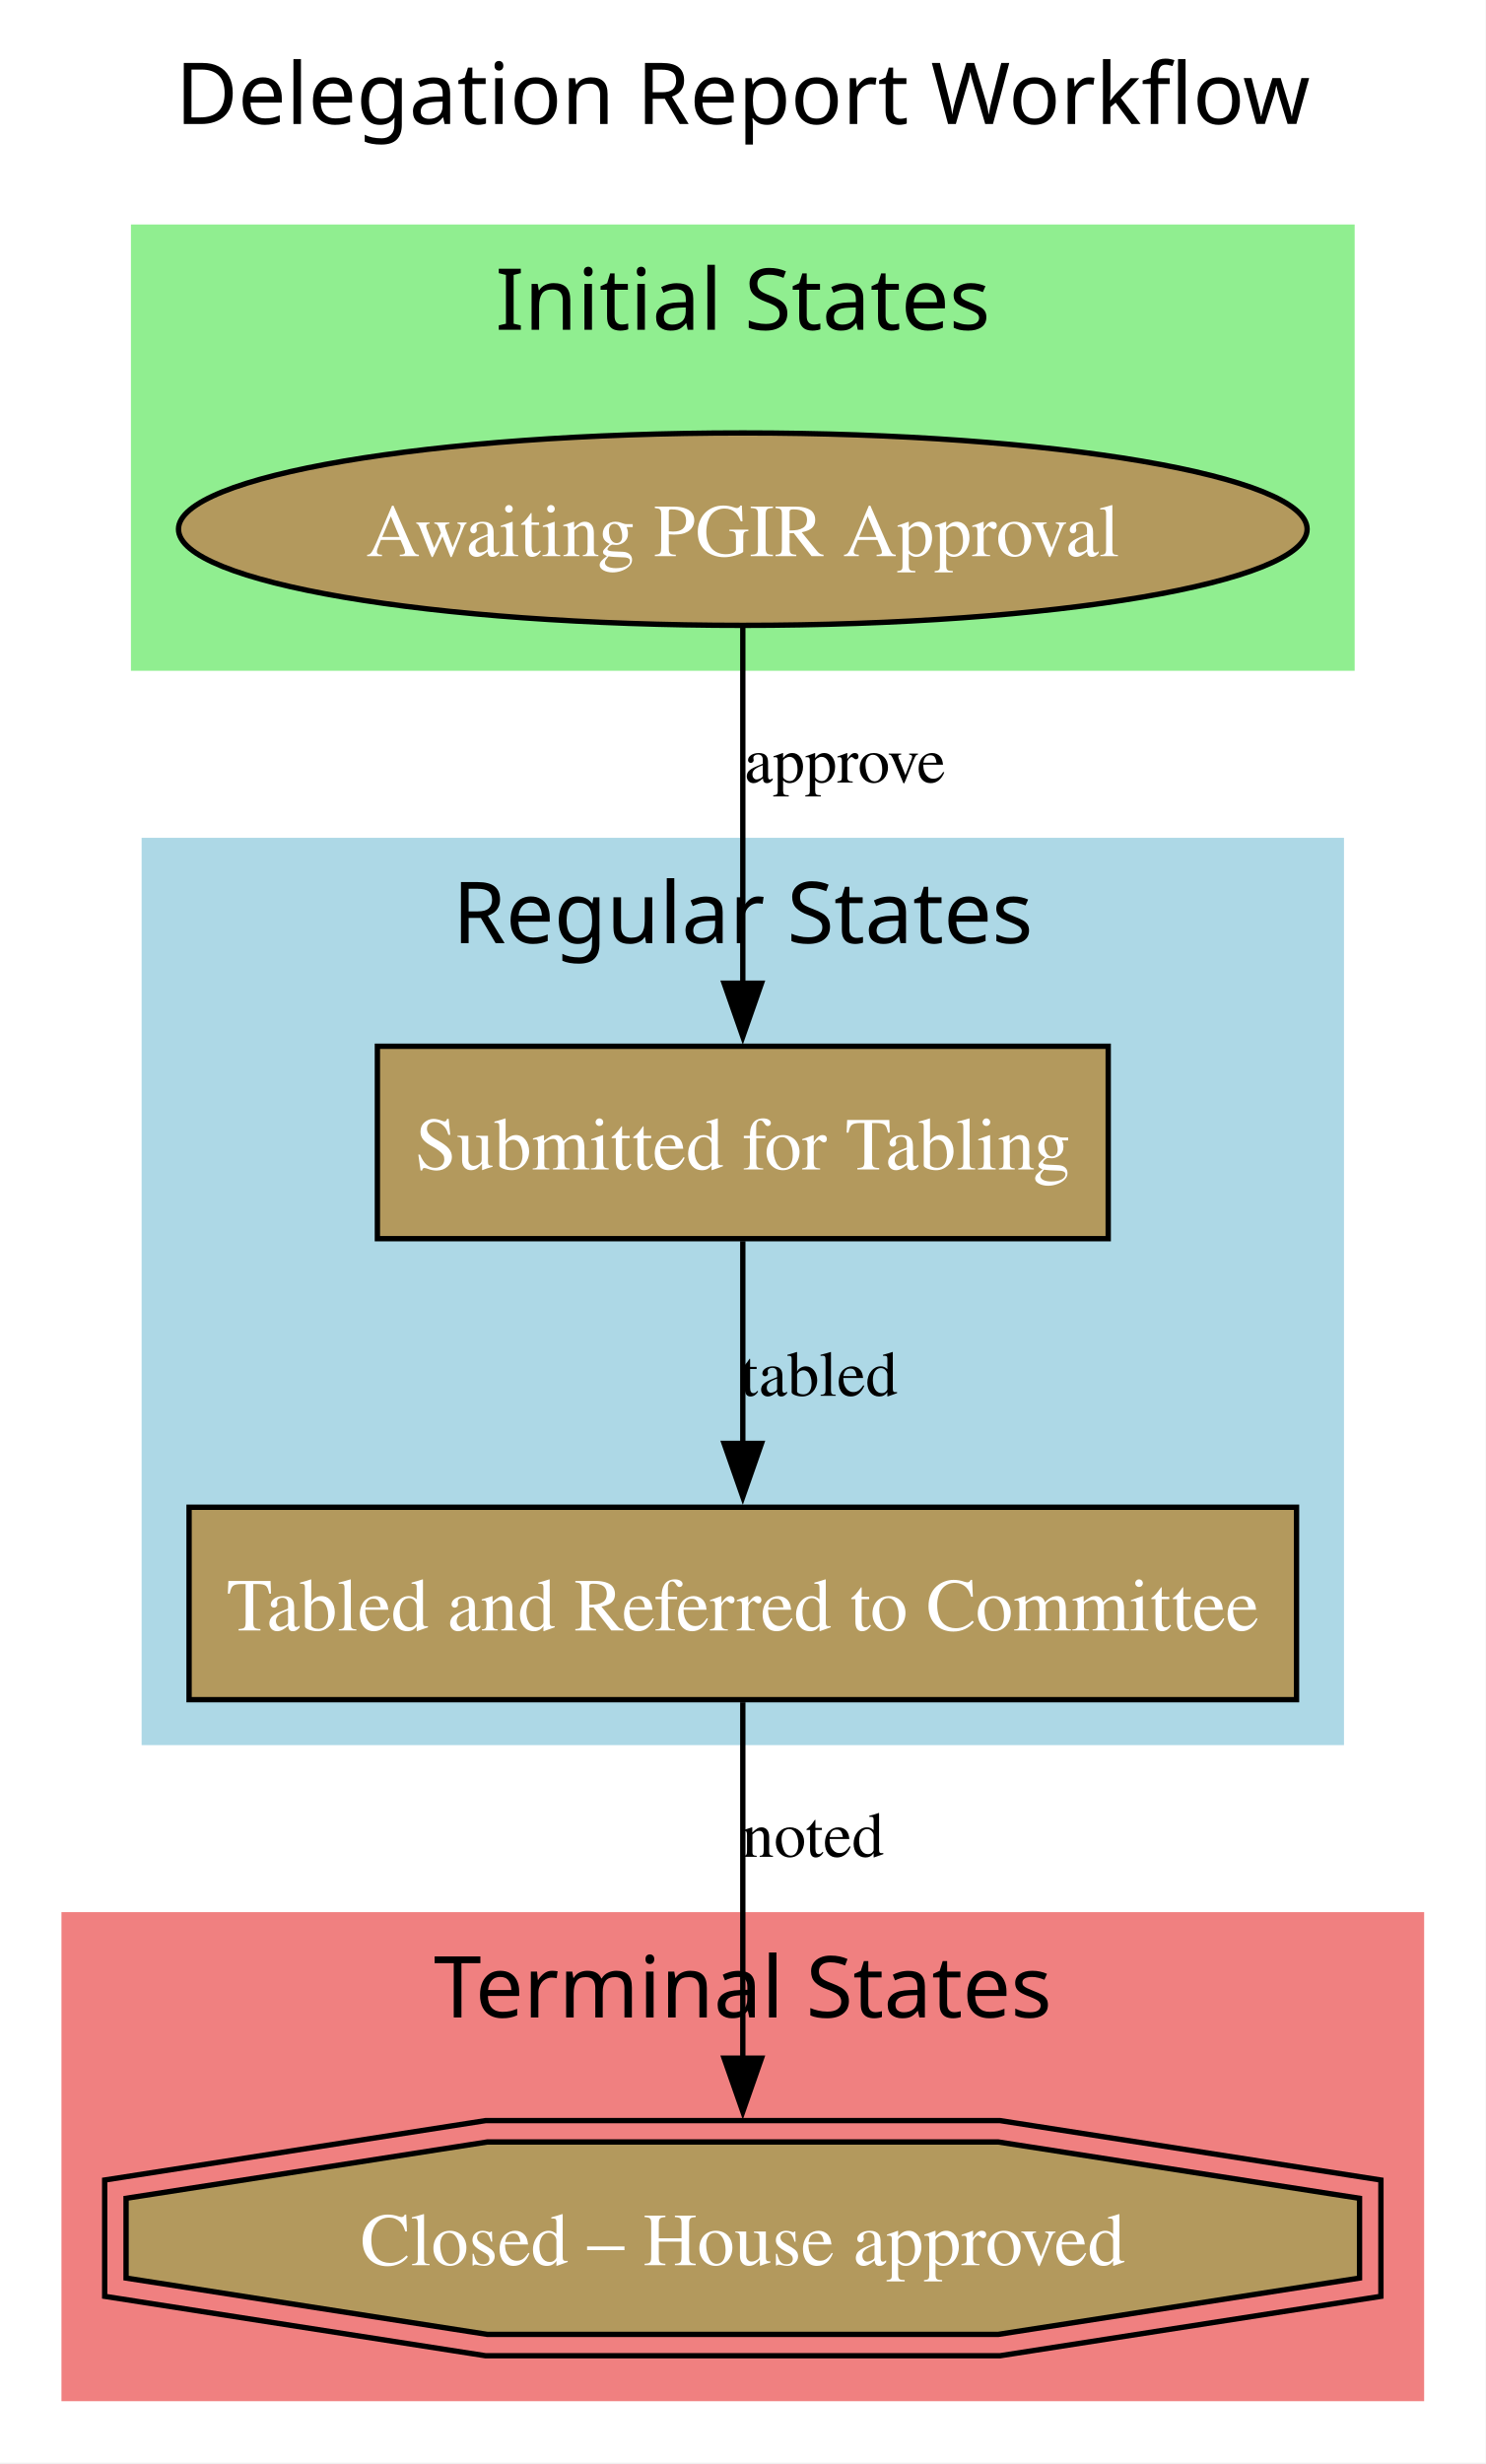
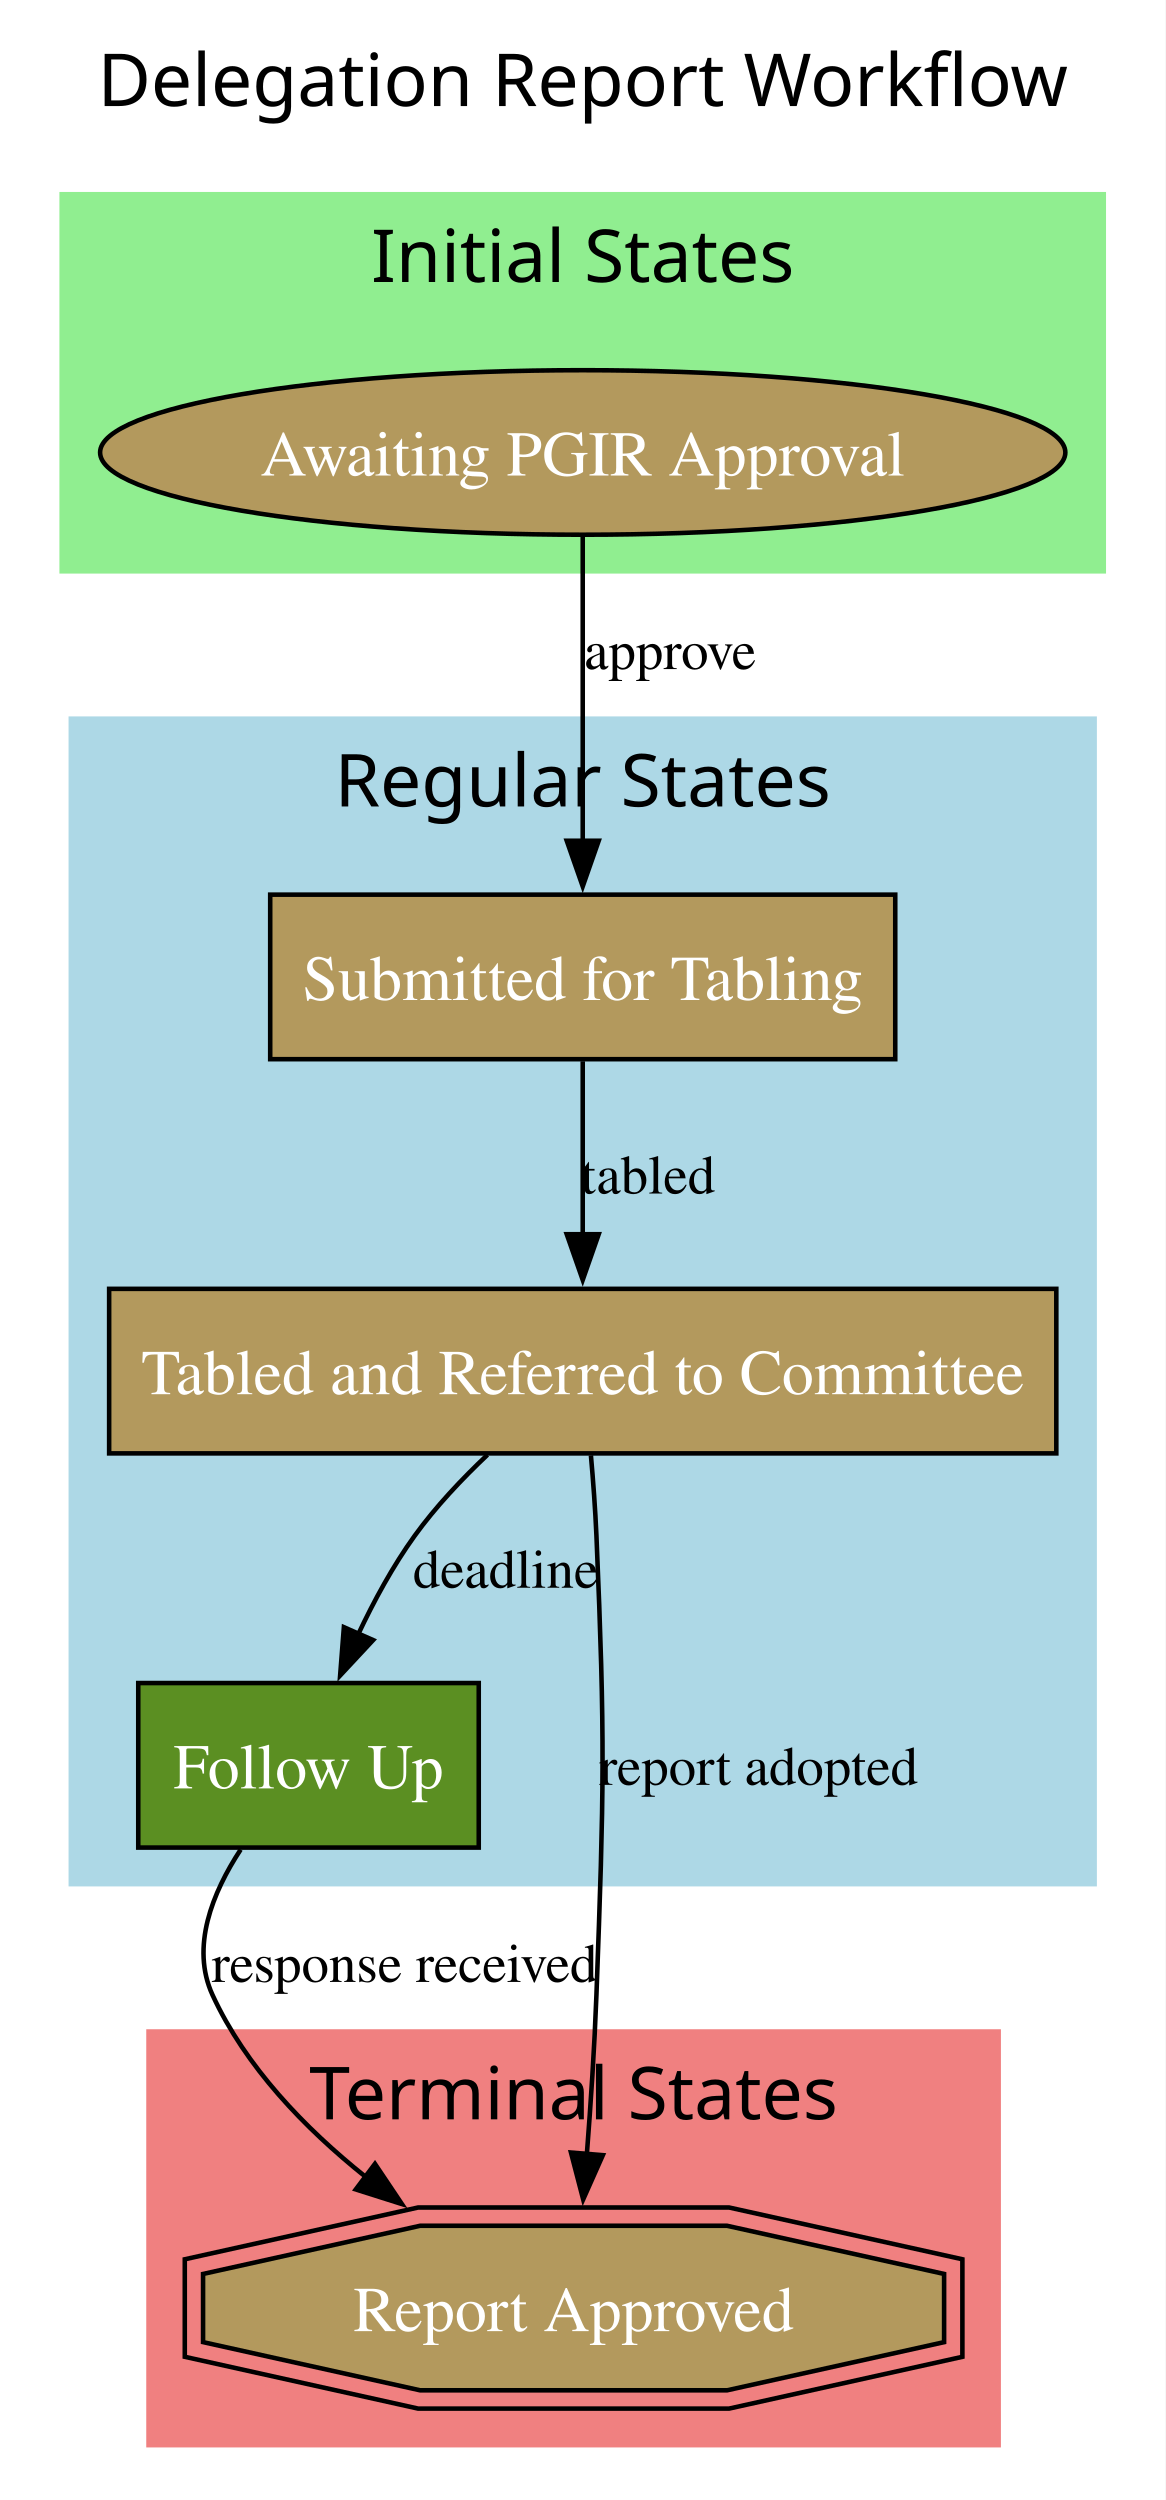
- <svg xmlns="http://www.w3.org/2000/svg" width="278pt" height="461pt" viewBox="0.00 0.00 278.00 461.00">
-   <g id="graph0" class="graph" transform="scale(1 1) rotate(0) translate(4 456.75)">
-     <polygon fill="white" stroke="none" points="-4,4 -4,-456.75 274,-456.75 274,4 -4,4" />
-     <text xml:space="preserve" text-anchor="middle" x="135" y="-433.55" font-family="bold" font-size="16.00">Delegation Report Workflow</text>
+ <svg xmlns="http://www.w3.org/2000/svg" width="255pt" height="547pt" viewBox="0.00 0.00 255.00 547.00">
+   <g id="graph0" class="graph" transform="scale(1 1) rotate(0) translate(4 543)">
+     <polygon fill="white" stroke="none" points="-4,4 -4,-543 251,-543 251,4 -4,4" />
+     <text xml:space="preserve" text-anchor="middle" x="123.5" y="-519.8" font-family="bold" font-size="16.00">Delegation Report Workflow</text>
    <g id="clust1" class="cluster">
-       <polygon fill="lightgreen" stroke="lightgreen" points="21,-331.75 21,-414.25 249,-414.25 249,-331.75 21,-331.75" />
-       <text xml:space="preserve" text-anchor="middle" x="135" y="-395.05" font-family="bold" font-size="16.00">Initial States</text>
+       <polygon fill="lightgreen" stroke="lightgreen" points="9.5,-418 9.5,-500.5 237.5,-500.5 237.5,-418 9.5,-418" />
+       <text xml:space="preserve" text-anchor="middle" x="123.5" y="-481.3" font-family="bold" font-size="16.00">Initial States</text>
    </g>
    <g id="clust2" class="cluster">
-       <polygon fill="lightblue" stroke="lightblue" points="23,-130.75 23,-299.5 247,-299.5 247,-130.75 23,-130.75" />
-       <text xml:space="preserve" text-anchor="middle" x="135" y="-280.3" font-family="bold" font-size="16.00">Regular States</text>
+       <polygon fill="lightblue" stroke="lightblue" points="11.5,-130.75 11.5,-385.75 235.5,-385.75 235.5,-130.75 11.5,-130.75" />
+       <text xml:space="preserve" text-anchor="middle" x="123.5" y="-366.55" font-family="bold" font-size="16.00">Regular States</text>
    </g>
    <g id="clust3" class="cluster">
-       <polygon fill="lightcoral" stroke="lightcoral" points="8,-8 8,-98.5 262,-98.5 262,-8 8,-8" />
-       <text xml:space="preserve" text-anchor="middle" x="135" y="-79.3" font-family="bold" font-size="16.00">Terminal States</text>
+       <polygon fill="lightcoral" stroke="lightcoral" points="28.5,-8 28.5,-98.5 214.5,-98.5 214.5,-8 28.5,-8" />
+       <text xml:space="preserve" text-anchor="middle" x="121.5" y="-79.3" font-family="bold" font-size="16.00">Terminal States</text>
    </g>
    <g id="node1" class="node">
-       <ellipse fill="#b3995d" stroke="black" cx="135" cy="-357.75" rx="105.6" ry="18" />
-       <text xml:space="preserve" text-anchor="middle" x="135" y="-352.7" font-family="Times,serif" font-size="14.00" fill="white">Awaiting PGIR Approval</text>
+       <ellipse fill="#b3995d" stroke="black" cx="123.5" cy="-444" rx="105.6" ry="18" />
+       <text xml:space="preserve" text-anchor="middle" x="123.5" y="-438.95" font-family="Times,serif" font-size="14.00" fill="white">Awaiting PGIR Approval</text>
+     </g>
+     <g id="node3" class="node">
+       <polygon fill="#b3995d" stroke="black" points="191.88,-347.25 55.12,-347.25 55.12,-311.25 191.88,-311.25 191.88,-347.25" />
+       <text xml:space="preserve" text-anchor="middle" x="123.5" y="-324.2" font-family="Times,serif" font-size="14.00" fill="white">Submitted for Tabling</text>
+     </g>
+     <g id="edge1" class="edge">
+       <path fill="none" stroke="black" d="M123.5,-425.88C123.5,-408.08 123.5,-379.92 123.5,-358.76" />
+       <polygon fill="black" stroke="black" points="127,-359.05 123.5,-349.05 120,-359.05 127,-359.05" />
+       <text xml:space="preserve" text-anchor="middle" x="142.62" y="-396.6" font-family="Times,serif" font-size="12.00">approve</text>
    </g>
    <g id="node2" class="node">
-       <polygon fill="#b3995d" stroke="black" points="203.38,-261 66.62,-261 66.62,-225 203.38,-225 203.38,-261" />
-       <text xml:space="preserve" text-anchor="middle" x="135" y="-237.95" font-family="Times,serif" font-size="14.00" fill="white">Submitted for Tabling</text>
+       <polygon fill="#5b8f22" stroke="black" points="100.75,-174.75 26.25,-174.75 26.25,-138.75 100.75,-138.75 100.75,-174.75" />
+       <text xml:space="preserve" text-anchor="middle" x="63.5" y="-151.7" font-family="Times,serif" font-size="14.00" fill="white">Follow Up</text>
    </g>
-     <g id="edge1" class="edge">
-       <path fill="none" stroke="black" d="M135,-339.63C135,-321.83 135,-293.67 135,-272.51" />
-       <polygon fill="black" stroke="black" points="138.5,-272.8 135,-262.8 131.5,-272.8 138.5,-272.8" />
-       <text xml:space="preserve" text-anchor="middle" x="154.12" y="-310.35" font-family="Times,serif" font-size="12.00">approve</text>
+     <g id="node5" class="node">
+       <polygon fill="#b3995d" stroke="black" points="202.57,-30.54 202.57,-45.46 155.08,-56 87.92,-56 40.43,-45.46 40.43,-30.54 87.92,-20 155.08,-20 202.57,-30.54" />
+       <polygon fill="none" stroke="black" points="206.57,-27.33 206.57,-48.67 155.52,-60 87.48,-60 36.43,-48.67 36.43,-27.33 87.48,-16 155.52,-16 206.57,-27.33" />
+       <text xml:space="preserve" text-anchor="middle" x="121.5" y="-32.95" font-family="Times,serif" font-size="14.00" fill="white">Report Approved</text>
    </g>
-     <g id="node3" class="node">
-       <polygon fill="#b3995d" stroke="black" points="238.62,-174.75 31.38,-174.75 31.38,-138.75 238.62,-138.75 238.62,-174.75" />
-       <text xml:space="preserve" text-anchor="middle" x="135" y="-151.7" font-family="Times,serif" font-size="14.00" fill="white">Tabled and Referred to Committee</text>
+     <g id="edge4" class="edge">
+       <path fill="none" stroke="black" d="M48.66,-138.32C42.45,-128.85 37.68,-116.97 42.5,-106.5 49.74,-90.79 62.64,-77.38 75.94,-66.75" />
+       <polygon fill="black" stroke="black" points="78.04,-69.55 83.94,-60.75 73.84,-63.95 78.04,-69.55" />
+       <text xml:space="preserve" text-anchor="middle" x="84.5" y="-109.35" font-family="Times,serif" font-size="12.00">response received</text>
+     </g>
+     <g id="node4" class="node">
+       <polygon fill="#b3995d" stroke="black" points="227.12,-261 19.88,-261 19.88,-225 227.12,-225 227.12,-261" />
+       <text xml:space="preserve" text-anchor="middle" x="123.5" y="-237.95" font-family="Times,serif" font-size="14.00" fill="white">Tabled and Referred to Committee</text>
+     </g>
+     <g id="edge5" class="edge">
+       <path fill="none" stroke="black" d="M123.5,-310.79C123.5,-299.84 123.5,-285.44 123.5,-272.82" />
+       <polygon fill="black" stroke="black" points="127,-272.95 123.5,-262.95 120,-272.95 127,-272.95" />
+       <text xml:space="preserve" text-anchor="middle" x="137.75" y="-281.85" font-family="Times,serif" font-size="12.00">tabled</text>
+     </g>
+     <g id="edge2" class="edge">
+       <path fill="none" stroke="black" d="M102.66,-224.69C97.05,-219.39 91.29,-213.29 86.75,-207 81.99,-200.41 77.8,-192.69 74.34,-185.34" />
+       <polygon fill="black" stroke="black" points="77.64,-184.15 70.42,-176.4 71.24,-186.97 77.64,-184.15" />
+       <text xml:space="preserve" text-anchor="middle" x="106.62" y="-195.6" font-family="Times,serif" font-size="12.00">deadline</text>
    </g>
    <g id="edge3" class="edge">
-       <path fill="none" stroke="black" d="M135,-224.54C135,-213.59 135,-199.19 135,-186.57" />
-       <polygon fill="black" stroke="black" points="138.5,-186.7 135,-176.7 131.5,-186.7 138.5,-186.7" />
-       <text xml:space="preserve" text-anchor="middle" x="149.25" y="-195.6" font-family="Times,serif" font-size="12.00">tabled</text>
-     </g>
-     <g id="node4" class="node">
-       <polygon fill="#b3995d" stroke="black" points="250.41,-30.54 250.41,-45.46 182.81,-56 87.19,-56 19.59,-45.46 19.59,-30.54 87.19,-20 182.81,-20 250.41,-30.54" />
-       <polygon fill="none" stroke="black" points="254.41,-27.12 254.41,-48.88 183.12,-60 86.88,-60 15.59,-48.88 15.59,-27.12 86.88,-16 183.12,-16 254.41,-27.12" />
-       <text xml:space="preserve" text-anchor="middle" x="135" y="-32.95" font-family="Times,serif" font-size="14.00" fill="white">Closed – House approved</text>
-     </g>
-     <g id="edge2" class="edge">
-       <path fill="none" stroke="black" d="M135,-138.27C135,-120.67 135,-93.09 135,-71.46" />
-       <polygon fill="black" stroke="black" points="138.5,-71.68 135,-61.68 131.5,-71.68 138.5,-71.68" />
-       <text xml:space="preserve" text-anchor="middle" x="148.12" y="-109.35" font-family="Times,serif" font-size="12.00">noted</text>
+       <path fill="none" stroke="black" d="M125.29,-224.57C125.79,-218.97 126.25,-212.73 126.5,-207 128.41,-162.37 128.15,-151.14 126.5,-106.5 126.08,-95.12 125.26,-82.68 124.4,-71.61" />
+       <polygon fill="black" stroke="black" points="127.9,-71.45 123.6,-61.77 120.93,-72.02 127.9,-71.45" />
+       <text xml:space="preserve" text-anchor="middle" x="161.96" y="-152.47" font-family="Times,serif" font-size="12.00">report adopted</text>
    </g>
  </g>
</svg>
